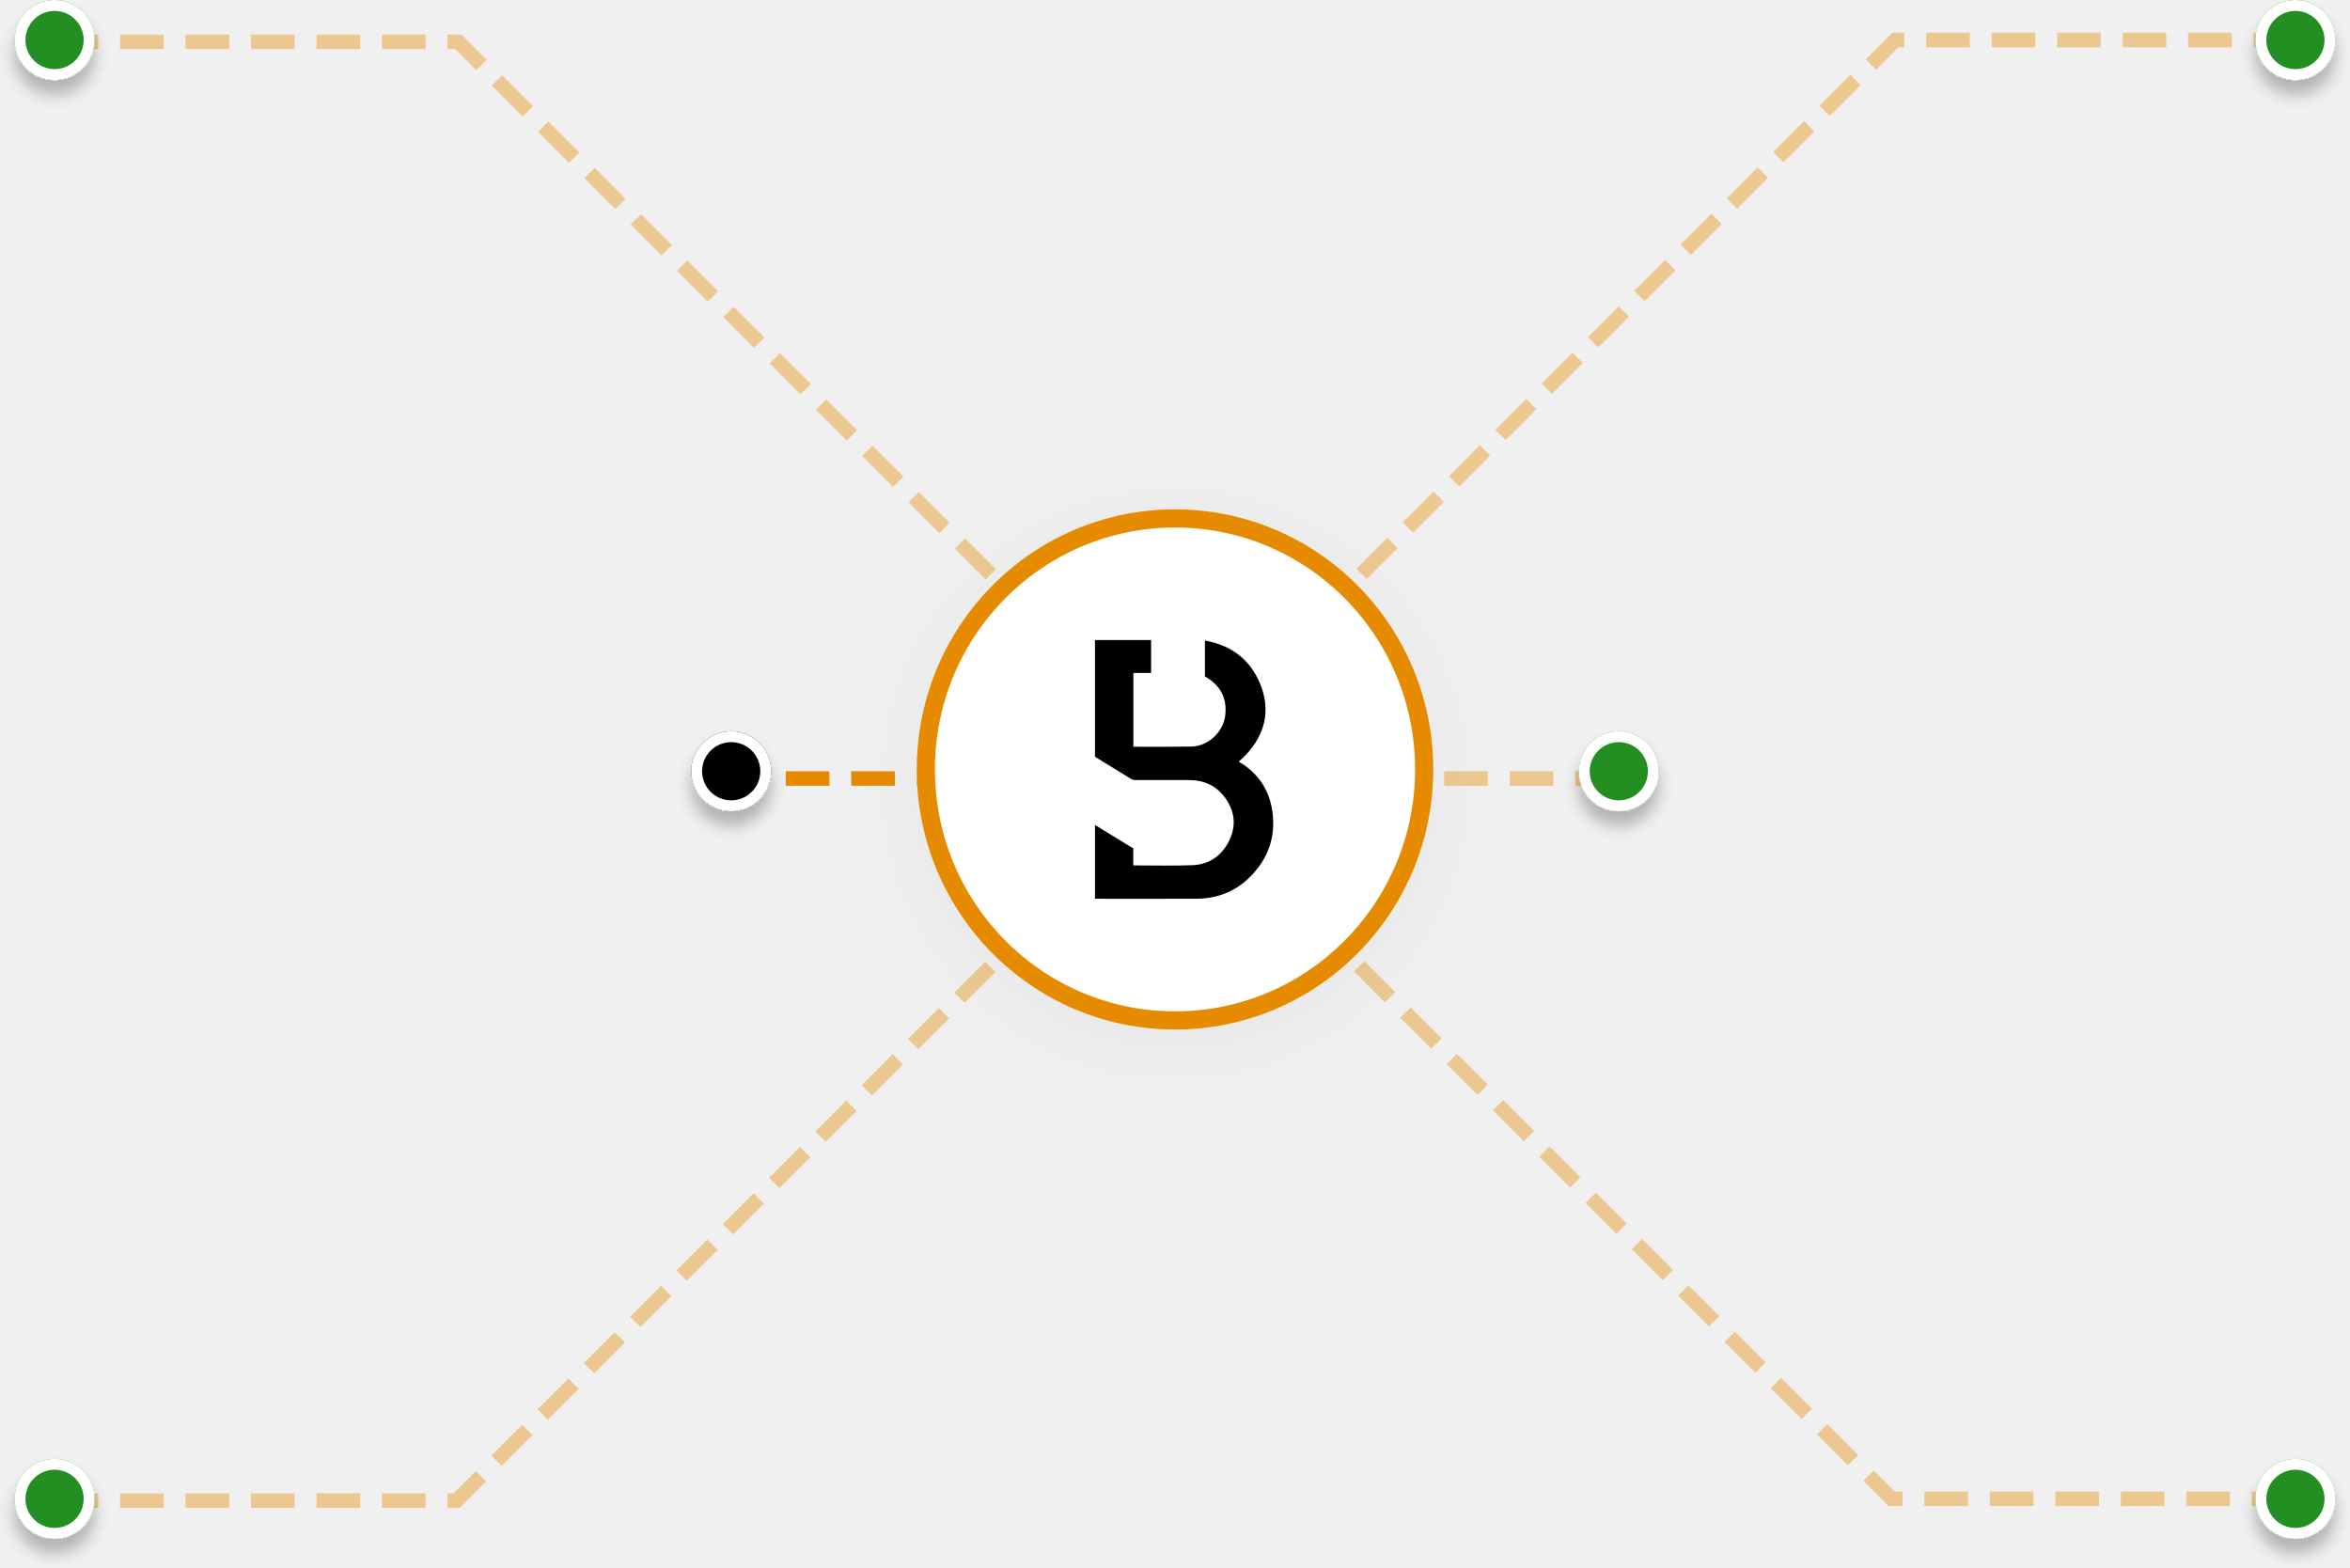
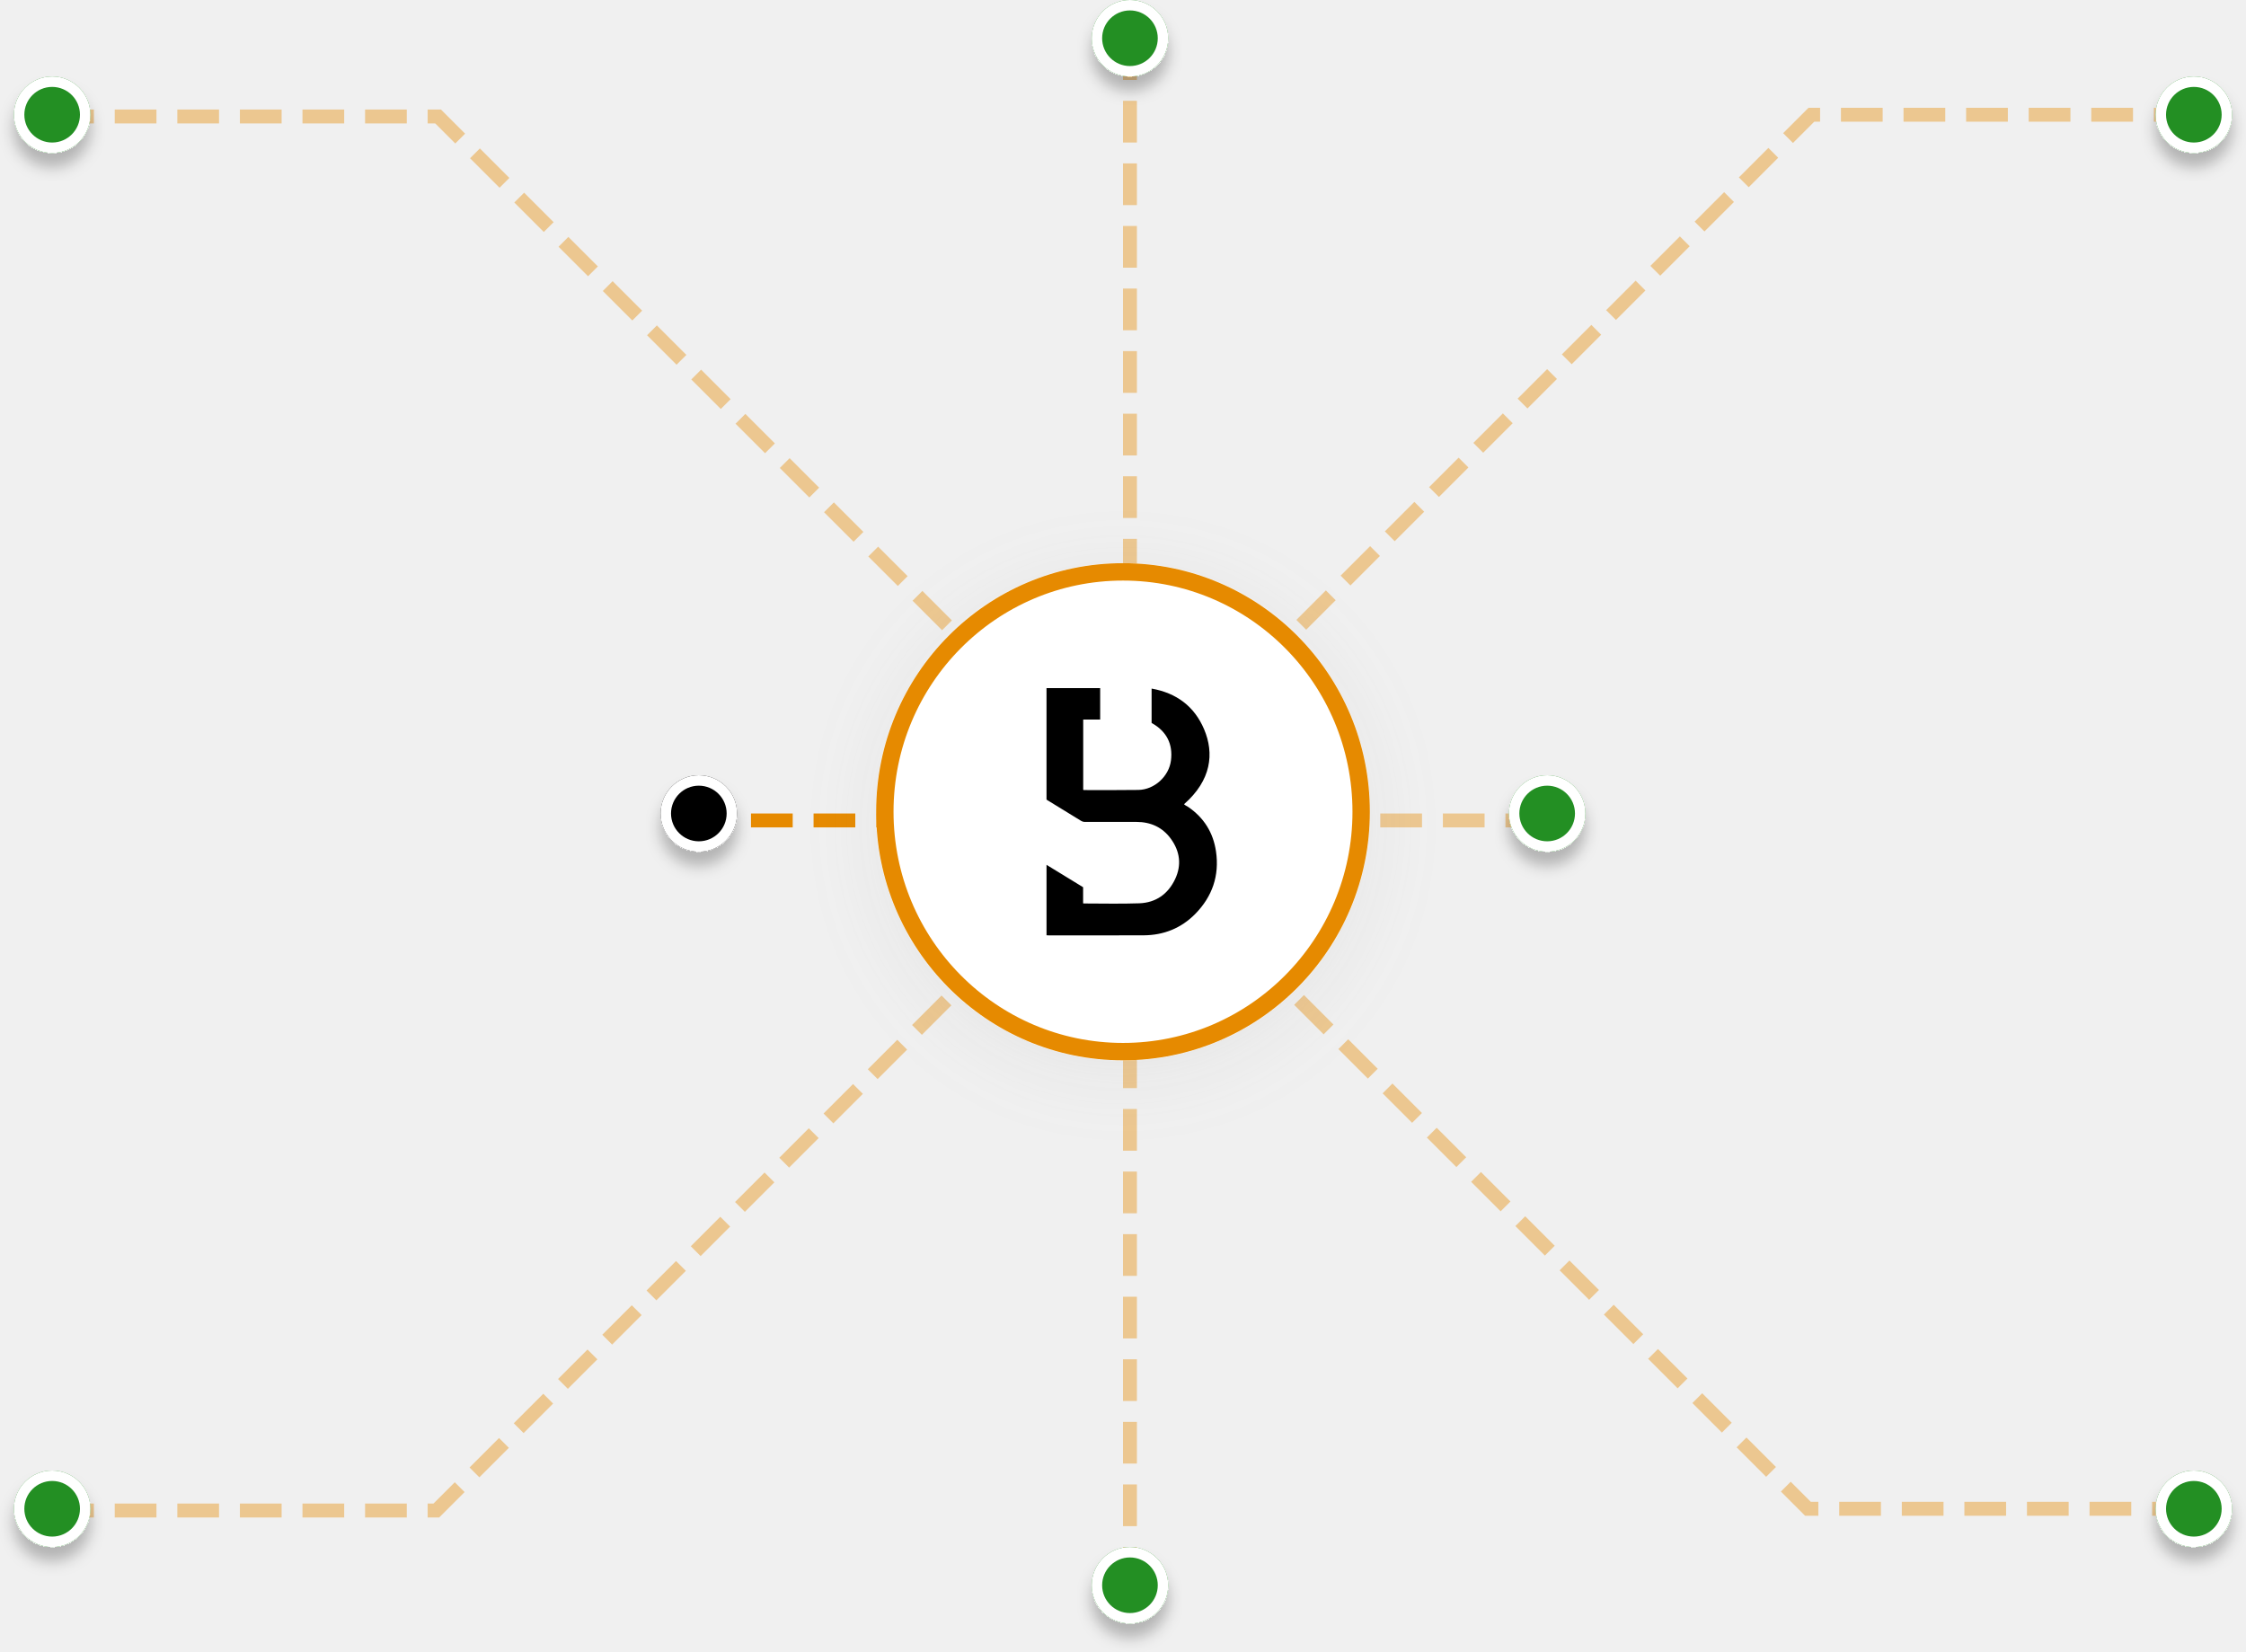
- <svg xmlns="http://www.w3.org/2000/svg" width="646" height="431" viewBox="0 0 646 431" fill="none">
-   <path d="M445 214H382" stroke="#E68A00" stroke-opacity="0.4" stroke-width="4" stroke-dasharray="12 6" />
-   <g filter="url(#filter0_d_960_489)">
-     <circle cx="445" cy="212" r="11" fill="#238F23" />
-     <circle cx="445" cy="212" r="9.5" stroke="white" stroke-width="3" />
+ <svg xmlns="http://www.w3.org/2000/svg" width="646" height="475" viewBox="0 0 646 475" fill="none">
+   <path d="M445 236H382" stroke="#E68A00" stroke-opacity="0.4" stroke-width="4" stroke-dasharray="12 6" />
+   <g filter="url(#filter0_d_1040_177)">
+     <circle cx="445" cy="234" r="11" fill="#238F23" />
+     <circle cx="445" cy="234" r="9.5" stroke="white" stroke-width="3" />
  </g>
-   <path d="M264 214H201" stroke="#E68A00" stroke-width="4" stroke-dasharray="12 6" />
-   <g filter="url(#filter1_d_960_489)">
-     <circle cx="201" cy="212" r="11" fill="black" />
-     <circle cx="201" cy="212" r="9.5" stroke="white" stroke-width="3" />
+   <path d="M264 236H201" stroke="#E68A00" stroke-width="4" stroke-dasharray="12 6" />
+   <g filter="url(#filter1_d_1040_177)">
+     <circle cx="201" cy="234" r="11" fill="black" />
+     <circle cx="201" cy="234" r="9.5" stroke="white" stroke-width="3" />
  </g>
-   <path d="M631 412H520L362 254" stroke="#E68A00" stroke-opacity="0.4" stroke-width="4" stroke-dasharray="12 6" />
-   <g filter="url(#filter2_d_960_489)">
-     <circle cx="631" cy="412" r="11" fill="#238F23" />
-     <circle cx="631" cy="412" r="9.5" stroke="white" stroke-width="3" />
+   <line x1="325" y1="11" x2="325" y2="184" stroke="#E68A00" stroke-opacity="0.4" stroke-width="4" stroke-dasharray="12 6" />
+   <line x1="325" y1="283" x2="325" y2="456" stroke="#E68A00" stroke-opacity="0.4" stroke-width="4" stroke-dasharray="12 6" />
+   <path d="M631 434H520L362 276" stroke="#E68A00" stroke-opacity="0.4" stroke-width="4" stroke-dasharray="12 6" />
+   <g filter="url(#filter2_d_1040_177)">
+     <circle cx="631" cy="434" r="11" fill="#238F23" />
+     <circle cx="631" cy="434" r="9.5" stroke="white" stroke-width="3" />
  </g>
-   <path d="M15 412.5H125.5L282.5 255.5" stroke="#E68A00" stroke-opacity="0.4" stroke-width="4" stroke-dasharray="12 6" />
-   <g filter="url(#filter3_d_960_489)">
-     <circle cx="15" cy="412" r="11" fill="#238F23" />
-     <circle cx="15" cy="412" r="9.5" stroke="white" stroke-width="3" />
+   <g filter="url(#filter3_d_1040_177)">
+     <circle cx="325" cy="456" r="11" fill="#238F23" />
+     <circle cx="325" cy="456" r="9.5" stroke="white" stroke-width="3" />
  </g>
-   <path d="M631.5 11H521L364 168" stroke="#E68A00" stroke-opacity="0.4" stroke-width="4" stroke-dasharray="12 6" />
-   <g filter="url(#filter4_d_960_489)">
-     <circle cx="631" cy="11" r="11" fill="#238F23" />
-     <circle cx="631" cy="11" r="9.5" stroke="white" stroke-width="3" />
+   <g filter="url(#filter4_d_1040_177)">
+     <circle cx="325" cy="11" r="11" fill="#238F23" />
+     <circle cx="325" cy="11" r="9.5" stroke="white" stroke-width="3" />
  </g>
-   <path d="M15 11.5H126L284 169.5" stroke="#E68A00" stroke-opacity="0.4" stroke-width="4" stroke-dasharray="12 6" />
-   <g filter="url(#filter5_d_960_489)">
-     <circle cx="15" cy="11" r="11" fill="#238F23" />
-     <circle cx="15" cy="11" r="9.5" stroke="white" stroke-width="3" />
+   <path d="M15 434.5H125.5L282.5 277.5" stroke="#E68A00" stroke-opacity="0.4" stroke-width="4" stroke-dasharray="12 6" />
+   <g filter="url(#filter5_d_1040_177)">
+     <circle cx="15" cy="434" r="11" fill="#238F23" />
+     <circle cx="15" cy="434" r="9.5" stroke="white" stroke-width="3" />
  </g>
-   <g filter="url(#filter6_d_960_489)">
-     <ellipse cx="323" cy="211.5" rx="71" ry="71.5" fill="white" />
-     <path d="M391.5 211.5C391.5 249.624 360.815 280.5 323 280.5C285.185 280.5 254.5 249.624 254.5 211.5C254.5 173.376 285.185 142.5 323 142.5C360.815 142.5 391.5 173.376 391.5 211.5Z" stroke="#E68A00" stroke-width="5" />
+   <path d="M631.5 33H521L364 190" stroke="#E68A00" stroke-opacity="0.4" stroke-width="4" stroke-dasharray="12 6" />
+   <g filter="url(#filter6_d_1040_177)">
+     <circle cx="631" cy="33" r="11" fill="#238F23" />
+     <circle cx="631" cy="33" r="9.5" stroke="white" stroke-width="3" />
  </g>
-   <path d="M343.78 240.891C339.743 244.993 334.703 247.02 328.907 247.045C319.781 247.083 310.654 247.055 301.528 247.055C301.362 247.055 301.197 247.041 301.004 247.031V226.769C304.538 228.931 307.999 231.052 311.526 233.208V237.838C311.649 237.859 311.73 237.887 311.808 237.884C317.104 237.884 322.401 238.023 327.69 237.832C332.484 237.658 335.962 235.148 337.984 230.892C339.905 226.838 339.388 222.882 336.757 219.266C334.348 215.953 330.965 214.43 326.867 214.423C321.954 214.413 317.041 214.416 312.128 214.427C311.667 214.43 311.277 214.323 310.883 214.079C307.742 212.139 304.591 210.217 301.443 208.287C301.302 208.2 301.162 208.106 301 208.002V175.934H316.432V184.973H311.554V205.158C311.66 205.287 311.794 205.266 311.917 205.262C317.083 205.259 322.25 205.308 327.416 205.224C332.048 205.151 336.215 201.316 336.796 196.752C337.394 192.051 335.551 188.404 331.383 186.044C331.33 186.016 331.281 185.974 331.225 185.936V176.069C338.399 177.342 343.534 181.19 346.327 187.772C349.277 194.725 348.419 202.443 340.552 209.334C340.893 209.688 341.357 209.852 341.751 210.119C346.306 213.231 348.961 217.531 349.749 222.913C350.765 229.856 348.694 235.892 343.78 240.891Z" fill="black" />
+   <path d="M15 33.5H126L284 191.5" stroke="#E68A00" stroke-opacity="0.4" stroke-width="4" stroke-dasharray="12 6" />
+   <g filter="url(#filter7_d_1040_177)">
+     <circle cx="15" cy="33" r="11" fill="#238F23" />
+     <circle cx="15" cy="33" r="9.5" stroke="white" stroke-width="3" />
+   </g>
+   <g filter="url(#filter8_d_1040_177)">
+     <ellipse cx="323" cy="233.5" rx="71" ry="71.5" fill="white" />
+     <path d="M391.5 233.5C391.5 271.624 360.815 302.5 323 302.5C285.185 302.5 254.5 271.624 254.5 233.5C254.5 195.376 285.185 164.5 323 164.5C360.815 164.5 391.5 195.376 391.5 233.5Z" stroke="#E68A00" stroke-width="5" />
+   </g>
+   <path d="M343.78 262.891C339.743 266.993 334.703 269.02 328.907 269.045C319.781 269.083 310.654 269.055 301.528 269.055C301.362 269.055 301.197 269.041 301.004 269.031V248.769C304.538 250.931 307.999 253.052 311.526 255.208V259.838C311.649 259.859 311.73 259.887 311.808 259.884C317.104 259.884 322.401 260.023 327.69 259.832C332.484 259.658 335.962 257.148 337.984 252.892C339.905 248.838 339.388 244.882 336.757 241.266C334.348 237.953 330.965 236.43 326.867 236.423C321.954 236.413 317.041 236.416 312.128 236.427C311.667 236.43 311.277 236.323 310.883 236.079C307.742 234.139 304.591 232.217 301.443 230.287C301.302 230.2 301.162 230.106 301 230.002V197.934H316.432V206.973H311.554V227.158C311.66 227.287 311.794 227.266 311.917 227.262C317.083 227.259 322.25 227.308 327.416 227.224C332.048 227.151 336.215 223.316 336.796 218.752C337.394 214.051 335.551 210.404 331.383 208.044C331.33 208.016 331.281 207.974 331.225 207.936V198.069C338.399 199.342 343.534 203.19 346.327 209.772C349.277 216.725 348.419 224.443 340.552 231.334C340.893 231.688 341.357 231.852 341.751 232.119C346.306 235.231 348.961 239.531 349.749 244.913C350.765 251.856 348.694 257.892 343.78 262.891Z" fill="black" />
  <defs>
-     <filter id="filter0_d_960_489" x="430" y="201" width="30" height="30" filterUnits="userSpaceOnUse" color-interpolation-filters="sRGB">
+     <filter id="filter0_d_1040_177" x="430" y="223" width="30" height="30" filterUnits="userSpaceOnUse" color-interpolation-filters="sRGB">
      <feFlood flood-opacity="0" result="BackgroundImageFix" />
      <feColorMatrix in="SourceAlpha" type="matrix" values="0 0 0 0 0 0 0 0 0 0 0 0 0 0 0 0 0 0 127 0" result="hardAlpha" />
      <feOffset dy="4" />
      <feGaussianBlur stdDeviation="2" />
      <feComposite in2="hardAlpha" operator="out" />
      <feColorMatrix type="matrix" values="0 0 0 0 0 0 0 0 0 0 0 0 0 0 0 0 0 0 0.25 0" />
-       <feBlend mode="normal" in2="BackgroundImageFix" result="effect1_dropShadow_960_489" />
-       <feBlend mode="normal" in="SourceGraphic" in2="effect1_dropShadow_960_489" result="shape" />
+       <feBlend mode="normal" in2="BackgroundImageFix" result="effect1_dropShadow_1040_177" />
+       <feBlend mode="normal" in="SourceGraphic" in2="effect1_dropShadow_1040_177" result="shape" />
    </filter>
-     <filter id="filter1_d_960_489" x="186" y="201" width="30" height="30" filterUnits="userSpaceOnUse" color-interpolation-filters="sRGB">
+     <filter id="filter1_d_1040_177" x="186" y="223" width="30" height="30" filterUnits="userSpaceOnUse" color-interpolation-filters="sRGB">
      <feFlood flood-opacity="0" result="BackgroundImageFix" />
      <feColorMatrix in="SourceAlpha" type="matrix" values="0 0 0 0 0 0 0 0 0 0 0 0 0 0 0 0 0 0 127 0" result="hardAlpha" />
      <feOffset dy="4" />
      <feGaussianBlur stdDeviation="2" />
      <feComposite in2="hardAlpha" operator="out" />
      <feColorMatrix type="matrix" values="0 0 0 0 0 0 0 0 0 0 0 0 0 0 0 0 0 0 0.25 0" />
-       <feBlend mode="normal" in2="BackgroundImageFix" result="effect1_dropShadow_960_489" />
-       <feBlend mode="normal" in="SourceGraphic" in2="effect1_dropShadow_960_489" result="shape" />
+       <feBlend mode="normal" in2="BackgroundImageFix" result="effect1_dropShadow_1040_177" />
+       <feBlend mode="normal" in="SourceGraphic" in2="effect1_dropShadow_1040_177" result="shape" />
    </filter>
-     <filter id="filter2_d_960_489" x="616" y="401" width="30" height="30" filterUnits="userSpaceOnUse" color-interpolation-filters="sRGB">
+     <filter id="filter2_d_1040_177" x="616" y="423" width="30" height="30" filterUnits="userSpaceOnUse" color-interpolation-filters="sRGB">
      <feFlood flood-opacity="0" result="BackgroundImageFix" />
      <feColorMatrix in="SourceAlpha" type="matrix" values="0 0 0 0 0 0 0 0 0 0 0 0 0 0 0 0 0 0 127 0" result="hardAlpha" />
      <feOffset dy="4" />
      <feGaussianBlur stdDeviation="2" />
      <feComposite in2="hardAlpha" operator="out" />
      <feColorMatrix type="matrix" values="0 0 0 0 0 0 0 0 0 0 0 0 0 0 0 0 0 0 0.25 0" />
-       <feBlend mode="normal" in2="BackgroundImageFix" result="effect1_dropShadow_960_489" />
-       <feBlend mode="normal" in="SourceGraphic" in2="effect1_dropShadow_960_489" result="shape" />
+       <feBlend mode="normal" in2="BackgroundImageFix" result="effect1_dropShadow_1040_177" />
+       <feBlend mode="normal" in="SourceGraphic" in2="effect1_dropShadow_1040_177" result="shape" />
    </filter>
-     <filter id="filter3_d_960_489" x="0" y="401" width="30" height="30" filterUnits="userSpaceOnUse" color-interpolation-filters="sRGB">
+     <filter id="filter3_d_1040_177" x="310" y="445" width="30" height="30" filterUnits="userSpaceOnUse" color-interpolation-filters="sRGB">
      <feFlood flood-opacity="0" result="BackgroundImageFix" />
      <feColorMatrix in="SourceAlpha" type="matrix" values="0 0 0 0 0 0 0 0 0 0 0 0 0 0 0 0 0 0 127 0" result="hardAlpha" />
      <feOffset dy="4" />
      <feGaussianBlur stdDeviation="2" />
      <feComposite in2="hardAlpha" operator="out" />
      <feColorMatrix type="matrix" values="0 0 0 0 0 0 0 0 0 0 0 0 0 0 0 0 0 0 0.25 0" />
-       <feBlend mode="normal" in2="BackgroundImageFix" result="effect1_dropShadow_960_489" />
-       <feBlend mode="normal" in="SourceGraphic" in2="effect1_dropShadow_960_489" result="shape" />
+       <feBlend mode="normal" in2="BackgroundImageFix" result="effect1_dropShadow_1040_177" />
+       <feBlend mode="normal" in="SourceGraphic" in2="effect1_dropShadow_1040_177" result="shape" />
    </filter>
-     <filter id="filter4_d_960_489" x="616" y="0" width="30" height="30" filterUnits="userSpaceOnUse" color-interpolation-filters="sRGB">
+     <filter id="filter4_d_1040_177" x="310" y="0" width="30" height="30" filterUnits="userSpaceOnUse" color-interpolation-filters="sRGB">
      <feFlood flood-opacity="0" result="BackgroundImageFix" />
      <feColorMatrix in="SourceAlpha" type="matrix" values="0 0 0 0 0 0 0 0 0 0 0 0 0 0 0 0 0 0 127 0" result="hardAlpha" />
      <feOffset dy="4" />
      <feGaussianBlur stdDeviation="2" />
      <feComposite in2="hardAlpha" operator="out" />
      <feColorMatrix type="matrix" values="0 0 0 0 0 0 0 0 0 0 0 0 0 0 0 0 0 0 0.25 0" />
-       <feBlend mode="normal" in2="BackgroundImageFix" result="effect1_dropShadow_960_489" />
-       <feBlend mode="normal" in="SourceGraphic" in2="effect1_dropShadow_960_489" result="shape" />
+       <feBlend mode="normal" in2="BackgroundImageFix" result="effect1_dropShadow_1040_177" />
+       <feBlend mode="normal" in="SourceGraphic" in2="effect1_dropShadow_1040_177" result="shape" />
    </filter>
-     <filter id="filter5_d_960_489" x="0" y="0" width="30" height="30" filterUnits="userSpaceOnUse" color-interpolation-filters="sRGB">
+     <filter id="filter5_d_1040_177" x="0" y="423" width="30" height="30" filterUnits="userSpaceOnUse" color-interpolation-filters="sRGB">
      <feFlood flood-opacity="0" result="BackgroundImageFix" />
      <feColorMatrix in="SourceAlpha" type="matrix" values="0 0 0 0 0 0 0 0 0 0 0 0 0 0 0 0 0 0 127 0" result="hardAlpha" />
      <feOffset dy="4" />
      <feGaussianBlur stdDeviation="2" />
      <feComposite in2="hardAlpha" operator="out" />
      <feColorMatrix type="matrix" values="0 0 0 0 0 0 0 0 0 0 0 0 0 0 0 0 0 0 0.25 0" />
-       <feBlend mode="normal" in2="BackgroundImageFix" result="effect1_dropShadow_960_489" />
-       <feBlend mode="normal" in="SourceGraphic" in2="effect1_dropShadow_960_489" result="shape" />
+       <feBlend mode="normal" in2="BackgroundImageFix" result="effect1_dropShadow_1040_177" />
+       <feBlend mode="normal" in="SourceGraphic" in2="effect1_dropShadow_1040_177" result="shape" />
    </filter>
-     <filter id="filter6_d_960_489" x="232" y="124" width="182" height="183" filterUnits="userSpaceOnUse" color-interpolation-filters="sRGB">
+     <filter id="filter6_d_1040_177" x="616" y="22" width="30" height="30" filterUnits="userSpaceOnUse" color-interpolation-filters="sRGB">
+       <feFlood flood-opacity="0" result="BackgroundImageFix" />
+       <feColorMatrix in="SourceAlpha" type="matrix" values="0 0 0 0 0 0 0 0 0 0 0 0 0 0 0 0 0 0 127 0" result="hardAlpha" />
+       <feOffset dy="4" />
+       <feGaussianBlur stdDeviation="2" />
+       <feComposite in2="hardAlpha" operator="out" />
+       <feColorMatrix type="matrix" values="0 0 0 0 0 0 0 0 0 0 0 0 0 0 0 0 0 0 0.25 0" />
+       <feBlend mode="normal" in2="BackgroundImageFix" result="effect1_dropShadow_1040_177" />
+       <feBlend mode="normal" in="SourceGraphic" in2="effect1_dropShadow_1040_177" result="shape" />
+     </filter>
+     <filter id="filter7_d_1040_177" x="0" y="22" width="30" height="30" filterUnits="userSpaceOnUse" color-interpolation-filters="sRGB">
+       <feFlood flood-opacity="0" result="BackgroundImageFix" />
+       <feColorMatrix in="SourceAlpha" type="matrix" values="0 0 0 0 0 0 0 0 0 0 0 0 0 0 0 0 0 0 127 0" result="hardAlpha" />
+       <feOffset dy="4" />
+       <feGaussianBlur stdDeviation="2" />
+       <feComposite in2="hardAlpha" operator="out" />
+       <feColorMatrix type="matrix" values="0 0 0 0 0 0 0 0 0 0 0 0 0 0 0 0 0 0 0.25 0" />
+       <feBlend mode="normal" in2="BackgroundImageFix" result="effect1_dropShadow_1040_177" />
+       <feBlend mode="normal" in="SourceGraphic" in2="effect1_dropShadow_1040_177" result="shape" />
+     </filter>
+     <filter id="filter8_d_1040_177" x="232" y="146" width="182" height="183" filterUnits="userSpaceOnUse" color-interpolation-filters="sRGB">
      <feFlood flood-opacity="0" result="BackgroundImageFix" />
      <feColorMatrix in="SourceAlpha" type="matrix" values="0 0 0 0 0 0 0 0 0 0 0 0 0 0 0 0 0 0 127 0" result="hardAlpha" />
      <feOffset dy="4" />
      <feGaussianBlur stdDeviation="10" />
      <feComposite in2="hardAlpha" operator="out" />
      <feColorMatrix type="matrix" values="0 0 0 0 0.541 0 0 0 0 0.541 0 0 0 0 0.541 0 0 0 0.1 0" />
-       <feBlend mode="normal" in2="BackgroundImageFix" result="effect1_dropShadow_960_489" />
-       <feBlend mode="normal" in="SourceGraphic" in2="effect1_dropShadow_960_489" result="shape" />
+       <feBlend mode="normal" in2="BackgroundImageFix" result="effect1_dropShadow_1040_177" />
+       <feBlend mode="normal" in="SourceGraphic" in2="effect1_dropShadow_1040_177" result="shape" />
    </filter>
  </defs>
</svg>
